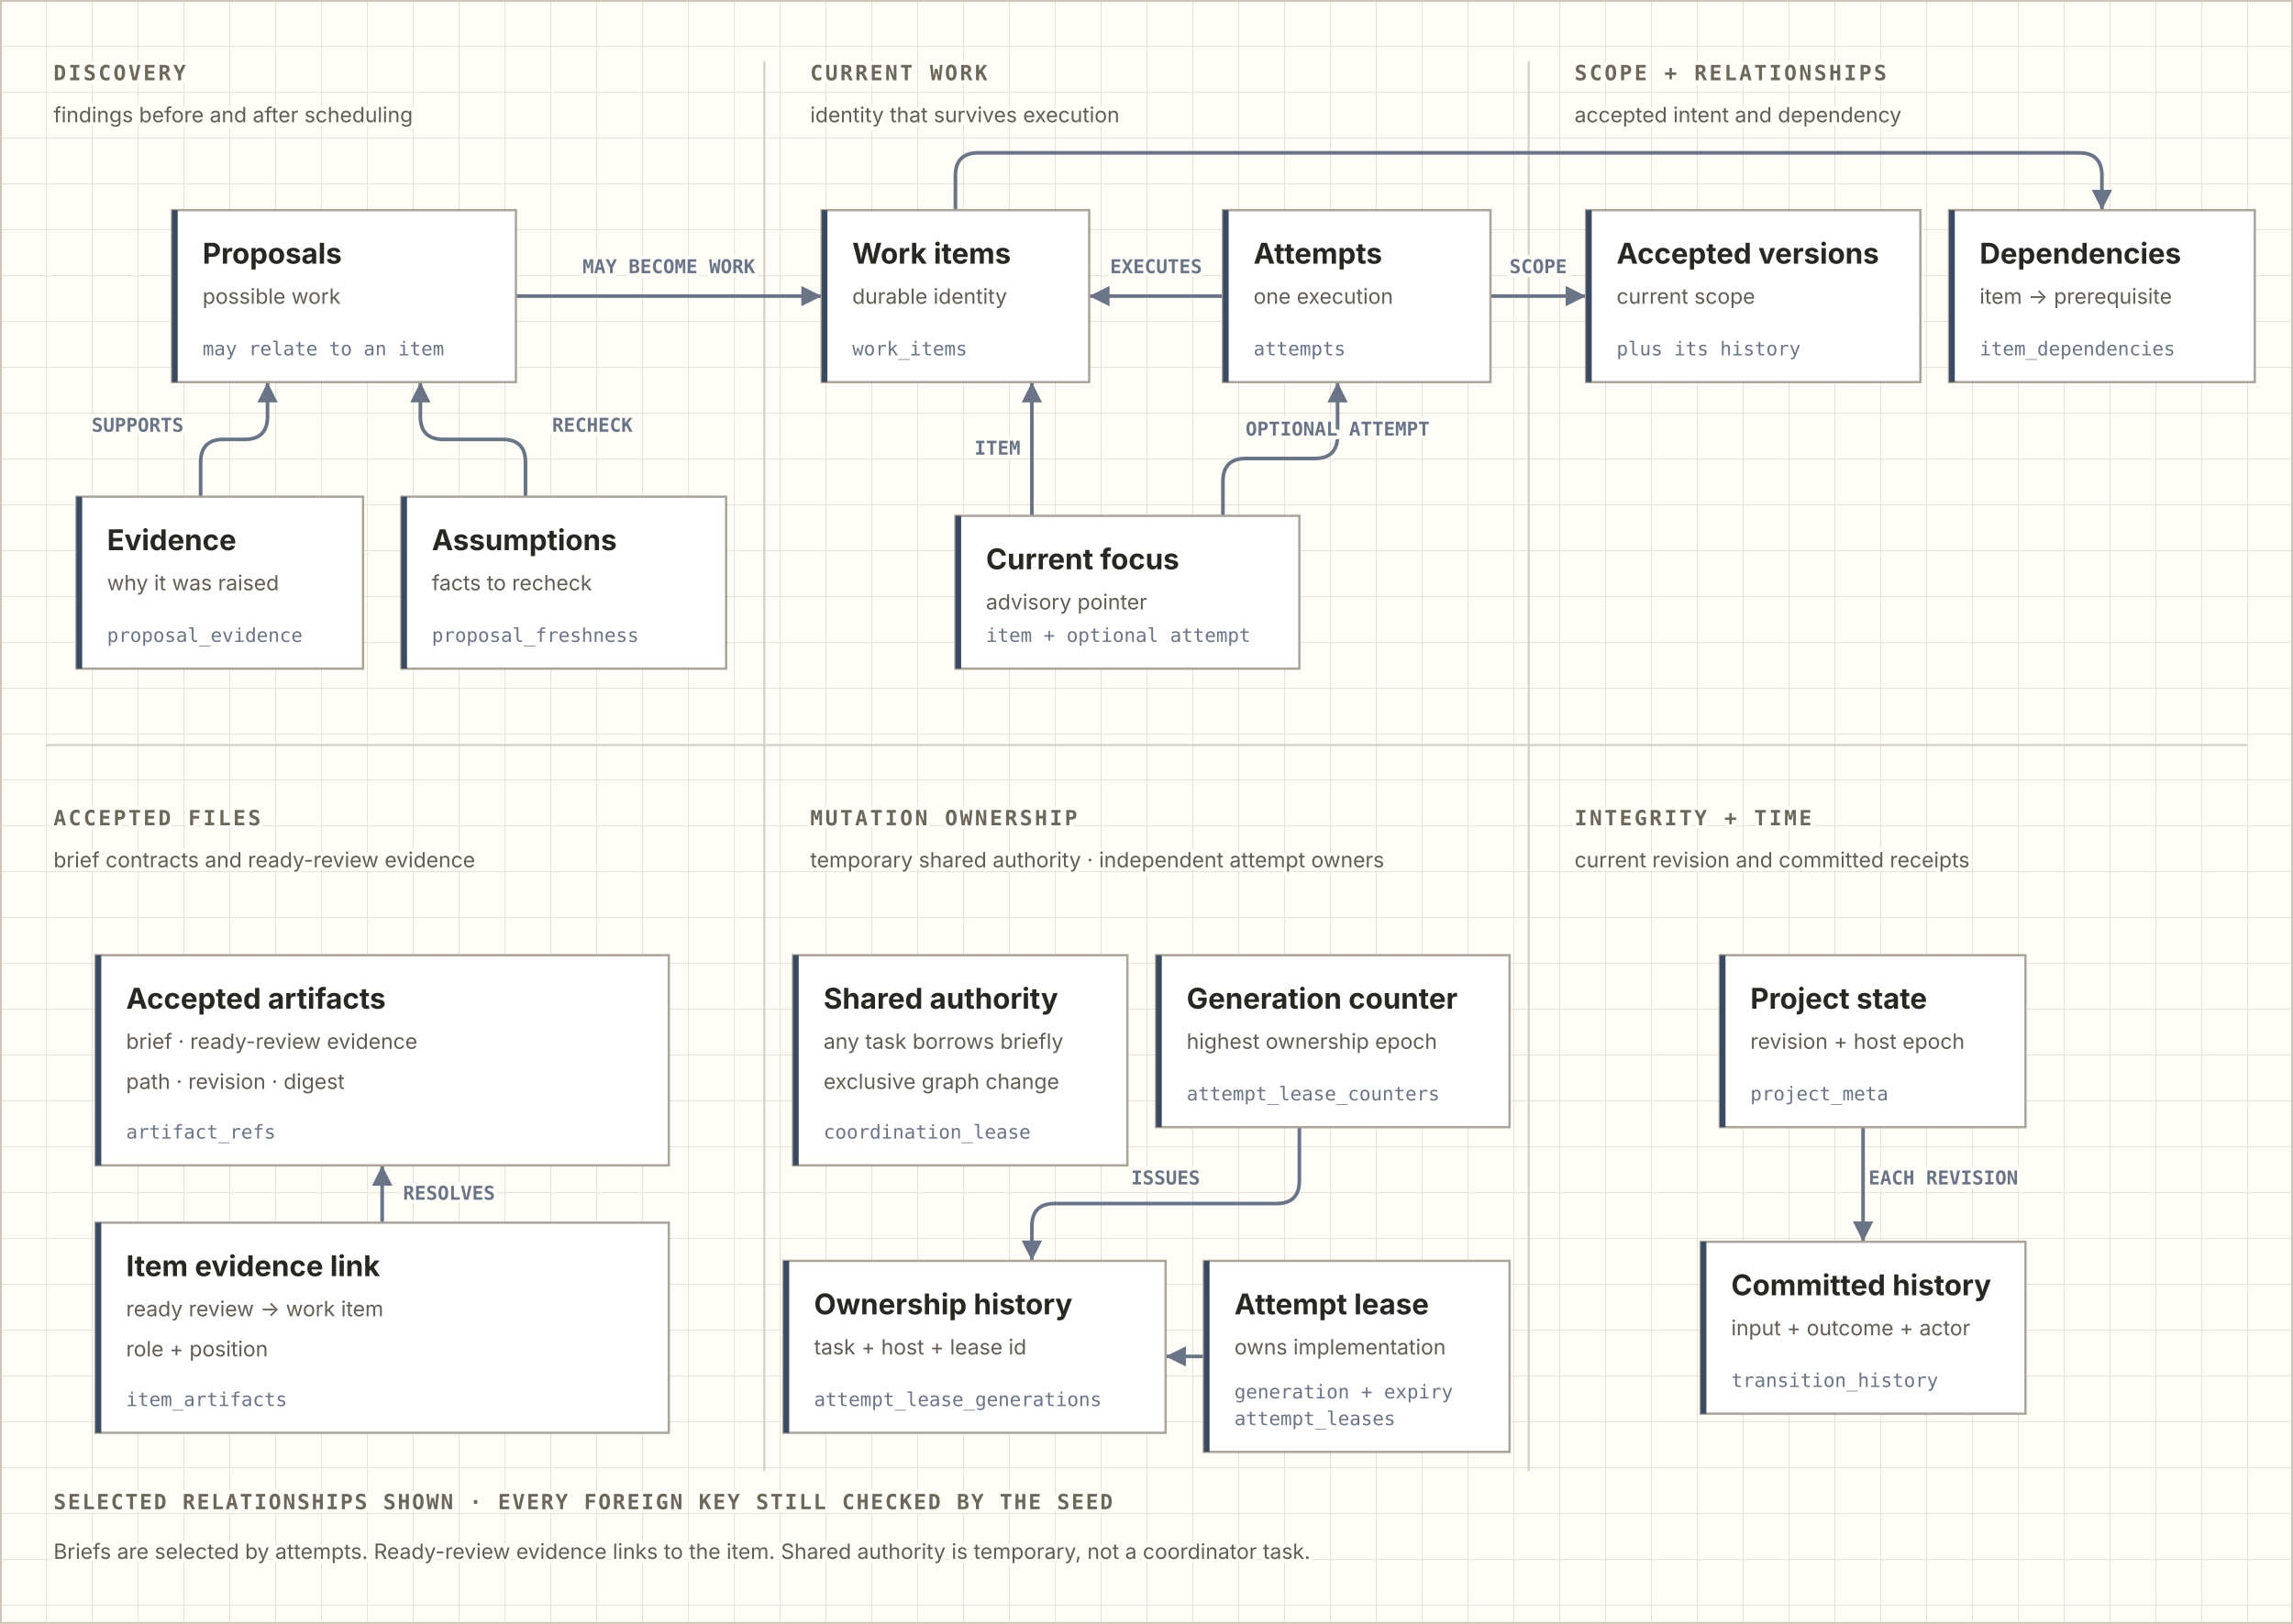
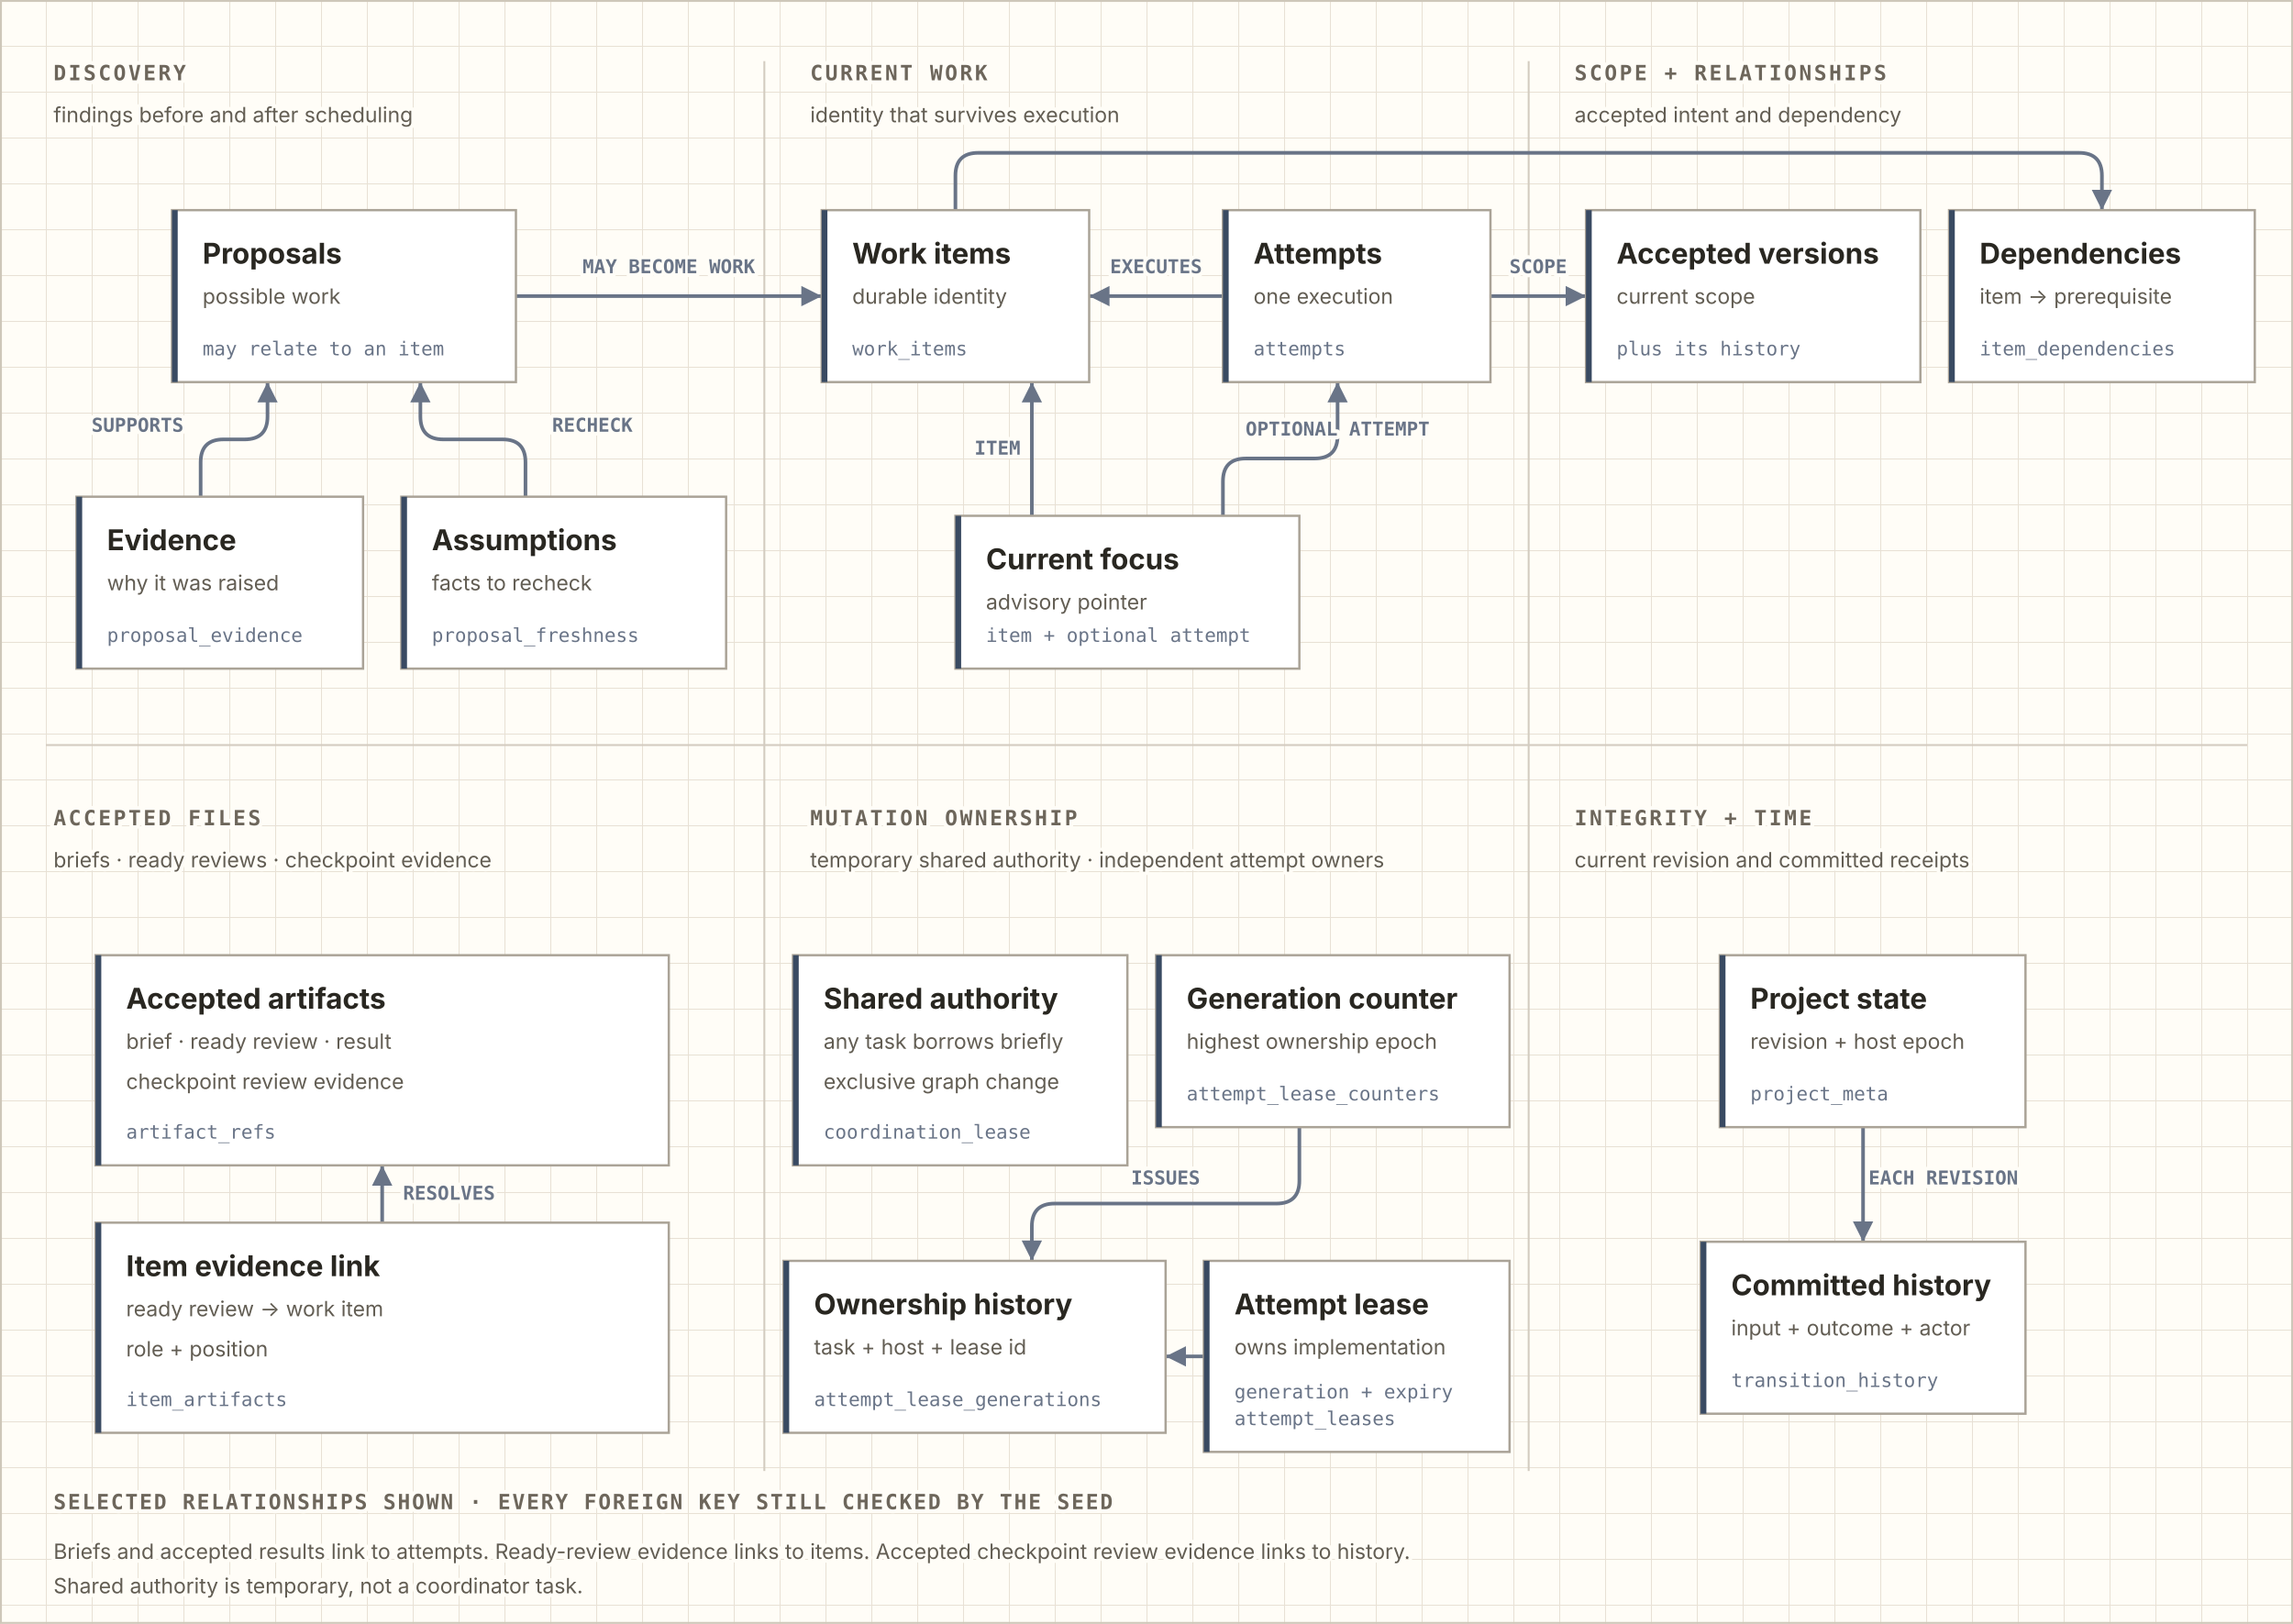
<svg xmlns="http://www.w3.org/2000/svg" role="img" aria-labelledby="title description" viewBox="0 0 1200 850">
  <defs>
    <pattern id="grid" width="24" height="24" patternUnits="userSpaceOnUse">
      <path d="M24 0H0V24" fill="none" stroke="#e8e1d5" stroke-width="1" />
    </pattern>
    <marker id="arrow" viewBox="0 0 10 10" refX="9" refY="5" markerWidth="7" markerHeight="7" orient="auto">
      <path d="M1 1L9 5L1 9Z" fill="#697487" />
    </marker>
    <style>
      text { font-family: ui-sans-serif, system-ui, -apple-system, BlinkMacSystemFont, "Segoe UI", sans-serif; fill: #292721; }
      .section-label, .box-label, .box-meta, .connector-label, .note-meta { font-family: ui-monospace, SFMono-Regular, Menlo, monospace; }
      .section-label, .box-label { font-size: 11px; font-weight: 700; letter-spacing: 0.11em; fill: #6d665b; }
      .section-subtitle { font-size: 11px; fill: #625d53; }
      .guide { stroke: #d3ccc0; stroke-width: 1; }
      .connector { fill: none; stroke: #697487; stroke-width: 1.9; stroke-linecap: round; }
      .connector-label { font-size: 10px; font-weight: 700; fill: #697487; }
      .box { fill: #fff; stroke: #aaa397; stroke-width: 1.2; }
      .box-title { font-size: 15px; font-weight: 700; }
      .box-body { font-size: 11px; fill: #625d53; }
      .box-meta { font-size: 10px; fill: #697487; }
      .note { fill: #625d53; }
      .note-meta { font-weight: 700; letter-spacing: 0.08em; fill: #6d665b; }
      .canvas-text { paint-order: stroke fill; stroke: #fffdf7; stroke-width: 4px; stroke-linejoin: round; }
    </style>
  </defs>
  <rect width="1200" height="850" fill="#fffdf7" />
  <rect width="1200" height="850" fill="url(#grid)" />
  <rect x="0.5" y="0.5" width="1199" height="849" fill="none" stroke="#cec7b9" />
  <line x1="400" y1="32" x2="400" y2="770" class="guide" />
  <line x1="800" y1="32" x2="800" y2="770" class="guide" />
  <line x1="24" y1="390" x2="1176" y2="390" class="guide" />
  <path d="M270 155L430 155" class="connector" marker-end="url(#arrow)" />
  <path d="M640 155L570 155" class="connector" marker-end="url(#arrow)" />
  <path d="M780 155L830 155" class="connector" marker-end="url(#arrow)" />
  <path d="M500 110L500 92Q500 80 512 80L1088 80Q1100 80 1100 92L1100 110" class="connector" marker-end="url(#arrow)" />
  <path d="M105 260L105 242Q105 230 117 230L128 230Q140 230 140 218L140 200" class="connector" marker-end="url(#arrow)" />
  <path d="M275 260L275 242Q275 230 263 230L232 230Q220 230 220 218L220 200" class="connector" marker-end="url(#arrow)" />
  <path d="M540 270L540 200" class="connector" marker-end="url(#arrow)" />
  <path d="M640 270L640 252Q640 240 652 240L688 240Q700 240 700 228L700 200" class="connector" marker-end="url(#arrow)" />
  <path d="M200 640L200 610" class="connector" marker-end="url(#arrow)" />
  <path d="M680 590L680 618Q680 630 668 630L552 630Q540 630 540 642L540 660" class="connector" marker-end="url(#arrow)" />
  <path d="M630 710L610 710" class="connector" marker-end="url(#arrow)" />
  <path d="M975 590L975 650" class="connector" marker-end="url(#arrow)" />
  <rect x="90" y="110" width="180" height="90" class="box" />
  <rect x="90" y="110" width="3" height="90" fill="#394a62" />
  <rect x="40" y="260" width="150" height="90" class="box" />
  <rect x="40" y="260" width="3" height="90" fill="#394a62" />
  <rect x="210" y="260" width="170" height="90" class="box" />
  <rect x="210" y="260" width="3" height="90" fill="#394a62" />
  <rect x="430" y="110" width="140" height="90" class="box" />
  <rect x="430" y="110" width="3" height="90" fill="#394a62" />
  <rect x="640" y="110" width="140" height="90" class="box" />
  <rect x="640" y="110" width="3" height="90" fill="#394a62" />
  <rect x="500" y="270" width="180" height="80" class="box" />
  <rect x="500" y="270" width="3" height="80" fill="#394a62" />
  <rect x="830" y="110" width="175" height="90" class="box" />
  <rect x="830" y="110" width="3" height="90" fill="#394a62" />
  <rect x="1020" y="110" width="160" height="90" class="box" />
  <rect x="1020" y="110" width="3" height="90" fill="#394a62" />
  <rect x="50" y="500" width="300" height="110" class="box" />
  <rect x="50" y="500" width="3" height="110" fill="#394a62" />
  <rect x="50" y="640" width="300" height="110" class="box" />
  <rect x="50" y="640" width="3" height="110" fill="#394a62" />
  <rect x="415" y="500" width="175" height="110" class="box" />
  <rect x="415" y="500" width="3" height="110" fill="#394a62" />
  <rect x="605" y="500" width="185" height="90" class="box" />
  <rect x="605" y="500" width="3" height="90" fill="#394a62" />
  <rect x="410" y="660" width="200" height="90" class="box" />
  <rect x="410" y="660" width="3" height="90" fill="#394a62" />
  <rect x="630" y="660" width="160" height="100" class="box" />
  <rect x="630" y="660" width="3" height="100" fill="#394a62" />
  <rect x="900" y="500" width="160" height="90" class="box" />
  <rect x="900" y="500" width="3" height="90" fill="#394a62" />
  <rect x="890" y="650" width="170" height="90" class="box" />
  <rect x="890" y="650" width="3" height="90" fill="#394a62" />
  <text x="28" y="42" class="section-label canvas-text">DISCOVERY</text>
  <text x="28" y="64" class="section-subtitle canvas-text">findings before and after scheduling</text>
  <text x="424" y="42" class="section-label canvas-text">CURRENT WORK</text>
  <text x="424" y="64" class="section-subtitle canvas-text">identity that survives execution</text>
  <text x="824" y="42" class="section-label canvas-text">SCOPE + RELATIONSHIPS</text>
  <text x="824" y="64" class="section-subtitle canvas-text">accepted intent and dependency</text>
  <text x="28" y="432" class="section-label canvas-text">ACCEPTED FILES</text>
-   <text x="28" y="454" class="section-subtitle canvas-text">brief contracts and ready-review evidence</text>
+   <text x="28" y="454" class="section-subtitle canvas-text">briefs · ready reviews · checkpoint evidence</text>
  <text x="424" y="432" class="section-label canvas-text">MUTATION OWNERSHIP</text>
  <text x="424" y="454" class="section-subtitle canvas-text">temporary shared authority · independent attempt owners</text>
  <text x="824" y="432" class="section-label canvas-text">INTEGRITY + TIME</text>
  <text x="824" y="454" class="section-subtitle canvas-text">current revision and committed receipts</text>
  <text x="350" y="143" text-anchor="middle" class="connector-label canvas-text">MAY BECOME WORK</text>
  <text x="605" y="143" text-anchor="middle" class="connector-label canvas-text">EXECUTES</text>
  <text x="805" y="143" text-anchor="middle" class="connector-label canvas-text">SCOPE</text>
  <text x="72" y="226" text-anchor="middle" class="connector-label canvas-text">SUPPORTS</text>
  <text x="310" y="226" text-anchor="middle" class="connector-label canvas-text">RECHECK</text>
  <text x="522" y="238" text-anchor="middle" class="connector-label canvas-text">ITEM</text>
  <text x="700" y="228" text-anchor="middle" class="connector-label canvas-text">OPTIONAL ATTEMPT</text>
  <text x="235" y="628" text-anchor="middle" class="connector-label canvas-text">RESOLVES</text>
  <text x="610" y="620" text-anchor="middle" class="connector-label canvas-text">ISSUES</text>
  <text x="1017" y="620" text-anchor="middle" class="connector-label canvas-text">EACH REVISION</text>
  <text x="106" y="138" class="box-title">Proposals</text>
  <text x="106" y="159" class="box-body">possible work</text>
  <text x="106" y="186" class="box-meta">may relate to an item</text>
  <text x="56" y="288" class="box-title">Evidence</text>
  <text x="56" y="309" class="box-body">why it was raised</text>
  <text x="56" y="336" class="box-meta">proposal_evidence</text>
  <text x="226" y="288" class="box-title">Assumptions</text>
  <text x="226" y="309" class="box-body">facts to recheck</text>
  <text x="226" y="336" class="box-meta">proposal_freshness</text>
  <text x="446" y="138" class="box-title">Work items</text>
  <text x="446" y="159" class="box-body">durable identity</text>
  <text x="446" y="186" class="box-meta">work_items</text>
  <text x="656" y="138" class="box-title">Attempts</text>
  <text x="656" y="159" class="box-body">one execution</text>
  <text x="656" y="186" class="box-meta">attempts</text>
  <text x="516" y="298" class="box-title">Current focus</text>
  <text x="516" y="319" class="box-body">advisory pointer</text>
  <text x="516" y="336" class="box-meta">item + optional attempt</text>
  <text x="846" y="138" class="box-title">Accepted versions</text>
  <text x="846" y="159" class="box-body">current scope</text>
  <text x="846" y="186" class="box-meta">plus its history</text>
  <text x="1036" y="138" class="box-title">Dependencies</text>
  <text x="1036" y="159" class="box-body">item → prerequisite</text>
  <text x="1036" y="186" class="box-meta">item_dependencies</text>
  <text x="66" y="528" class="box-title">Accepted artifacts</text>
-   <text x="66" y="549" class="box-body">brief · ready-review evidence</text>
-   <text x="66" y="570" class="box-body">path · revision · digest</text>
+   <text x="66" y="549" class="box-body">brief · ready review · result</text>
+   <text x="66" y="570" class="box-body">checkpoint review evidence</text>
  <text x="66" y="596" class="box-meta">artifact_refs</text>
  <text x="66" y="668" class="box-title">Item evidence link</text>
  <text x="66" y="689" class="box-body">ready review → work item</text>
  <text x="66" y="710" class="box-body">role + position</text>
  <text x="66" y="736" class="box-meta">item_artifacts</text>
  <text x="431" y="528" class="box-title">Shared authority</text>
  <text x="431" y="549" class="box-body">any task borrows briefly</text>
  <text x="431" y="570" class="box-body">exclusive graph change</text>
  <text x="431" y="596" class="box-meta">coordination_lease</text>
  <text x="621" y="528" class="box-title">Generation counter</text>
  <text x="621" y="549" class="box-body">highest ownership epoch</text>
  <text x="621" y="576" class="box-meta">attempt_lease_counters</text>
  <text x="426" y="688" class="box-title">Ownership history</text>
  <text x="426" y="709" class="box-body">task + host + lease id</text>
  <text x="426" y="736" class="box-meta">attempt_lease_generations</text>
  <text x="646" y="688" class="box-title">Attempt lease</text>
  <text x="646" y="709" class="box-body">owns implementation</text>
  <text x="646" y="732" class="box-meta">generation + expiry</text>
  <text x="646" y="746" class="box-meta">attempt_leases</text>
  <text x="916" y="528" class="box-title">Project state</text>
  <text x="916" y="549" class="box-body">revision + host epoch</text>
  <text x="916" y="576" class="box-meta">project_meta</text>
  <text x="906" y="678" class="box-title">Committed history</text>
  <text x="906" y="699" class="box-body">input + outcome + actor</text>
  <text x="906" y="726" class="box-meta">transition_history</text>
  <text x="28" y="790" text-anchor="start" font-size="11" class="note-meta canvas-text">SELECTED RELATIONSHIPS SHOWN · EVERY FOREIGN KEY STILL CHECKED BY THE SEED</text>
-   <text x="28" y="816" text-anchor="start" font-size="11" class="note canvas-text">Briefs are selected by attempts. Ready-review evidence links to the item. Shared authority is temporary, not a coordinator task.</text>
+   <text x="28" y="816" text-anchor="start" font-size="11" class="note canvas-text">Briefs and accepted results link to attempts. Ready-review evidence links to items. Accepted checkpoint review evidence links to history.</text>
+   <text x="28" y="834" text-anchor="start" font-size="11" class="note canvas-text">Shared authority is temporary, not a coordinator task.</text>
</svg>
